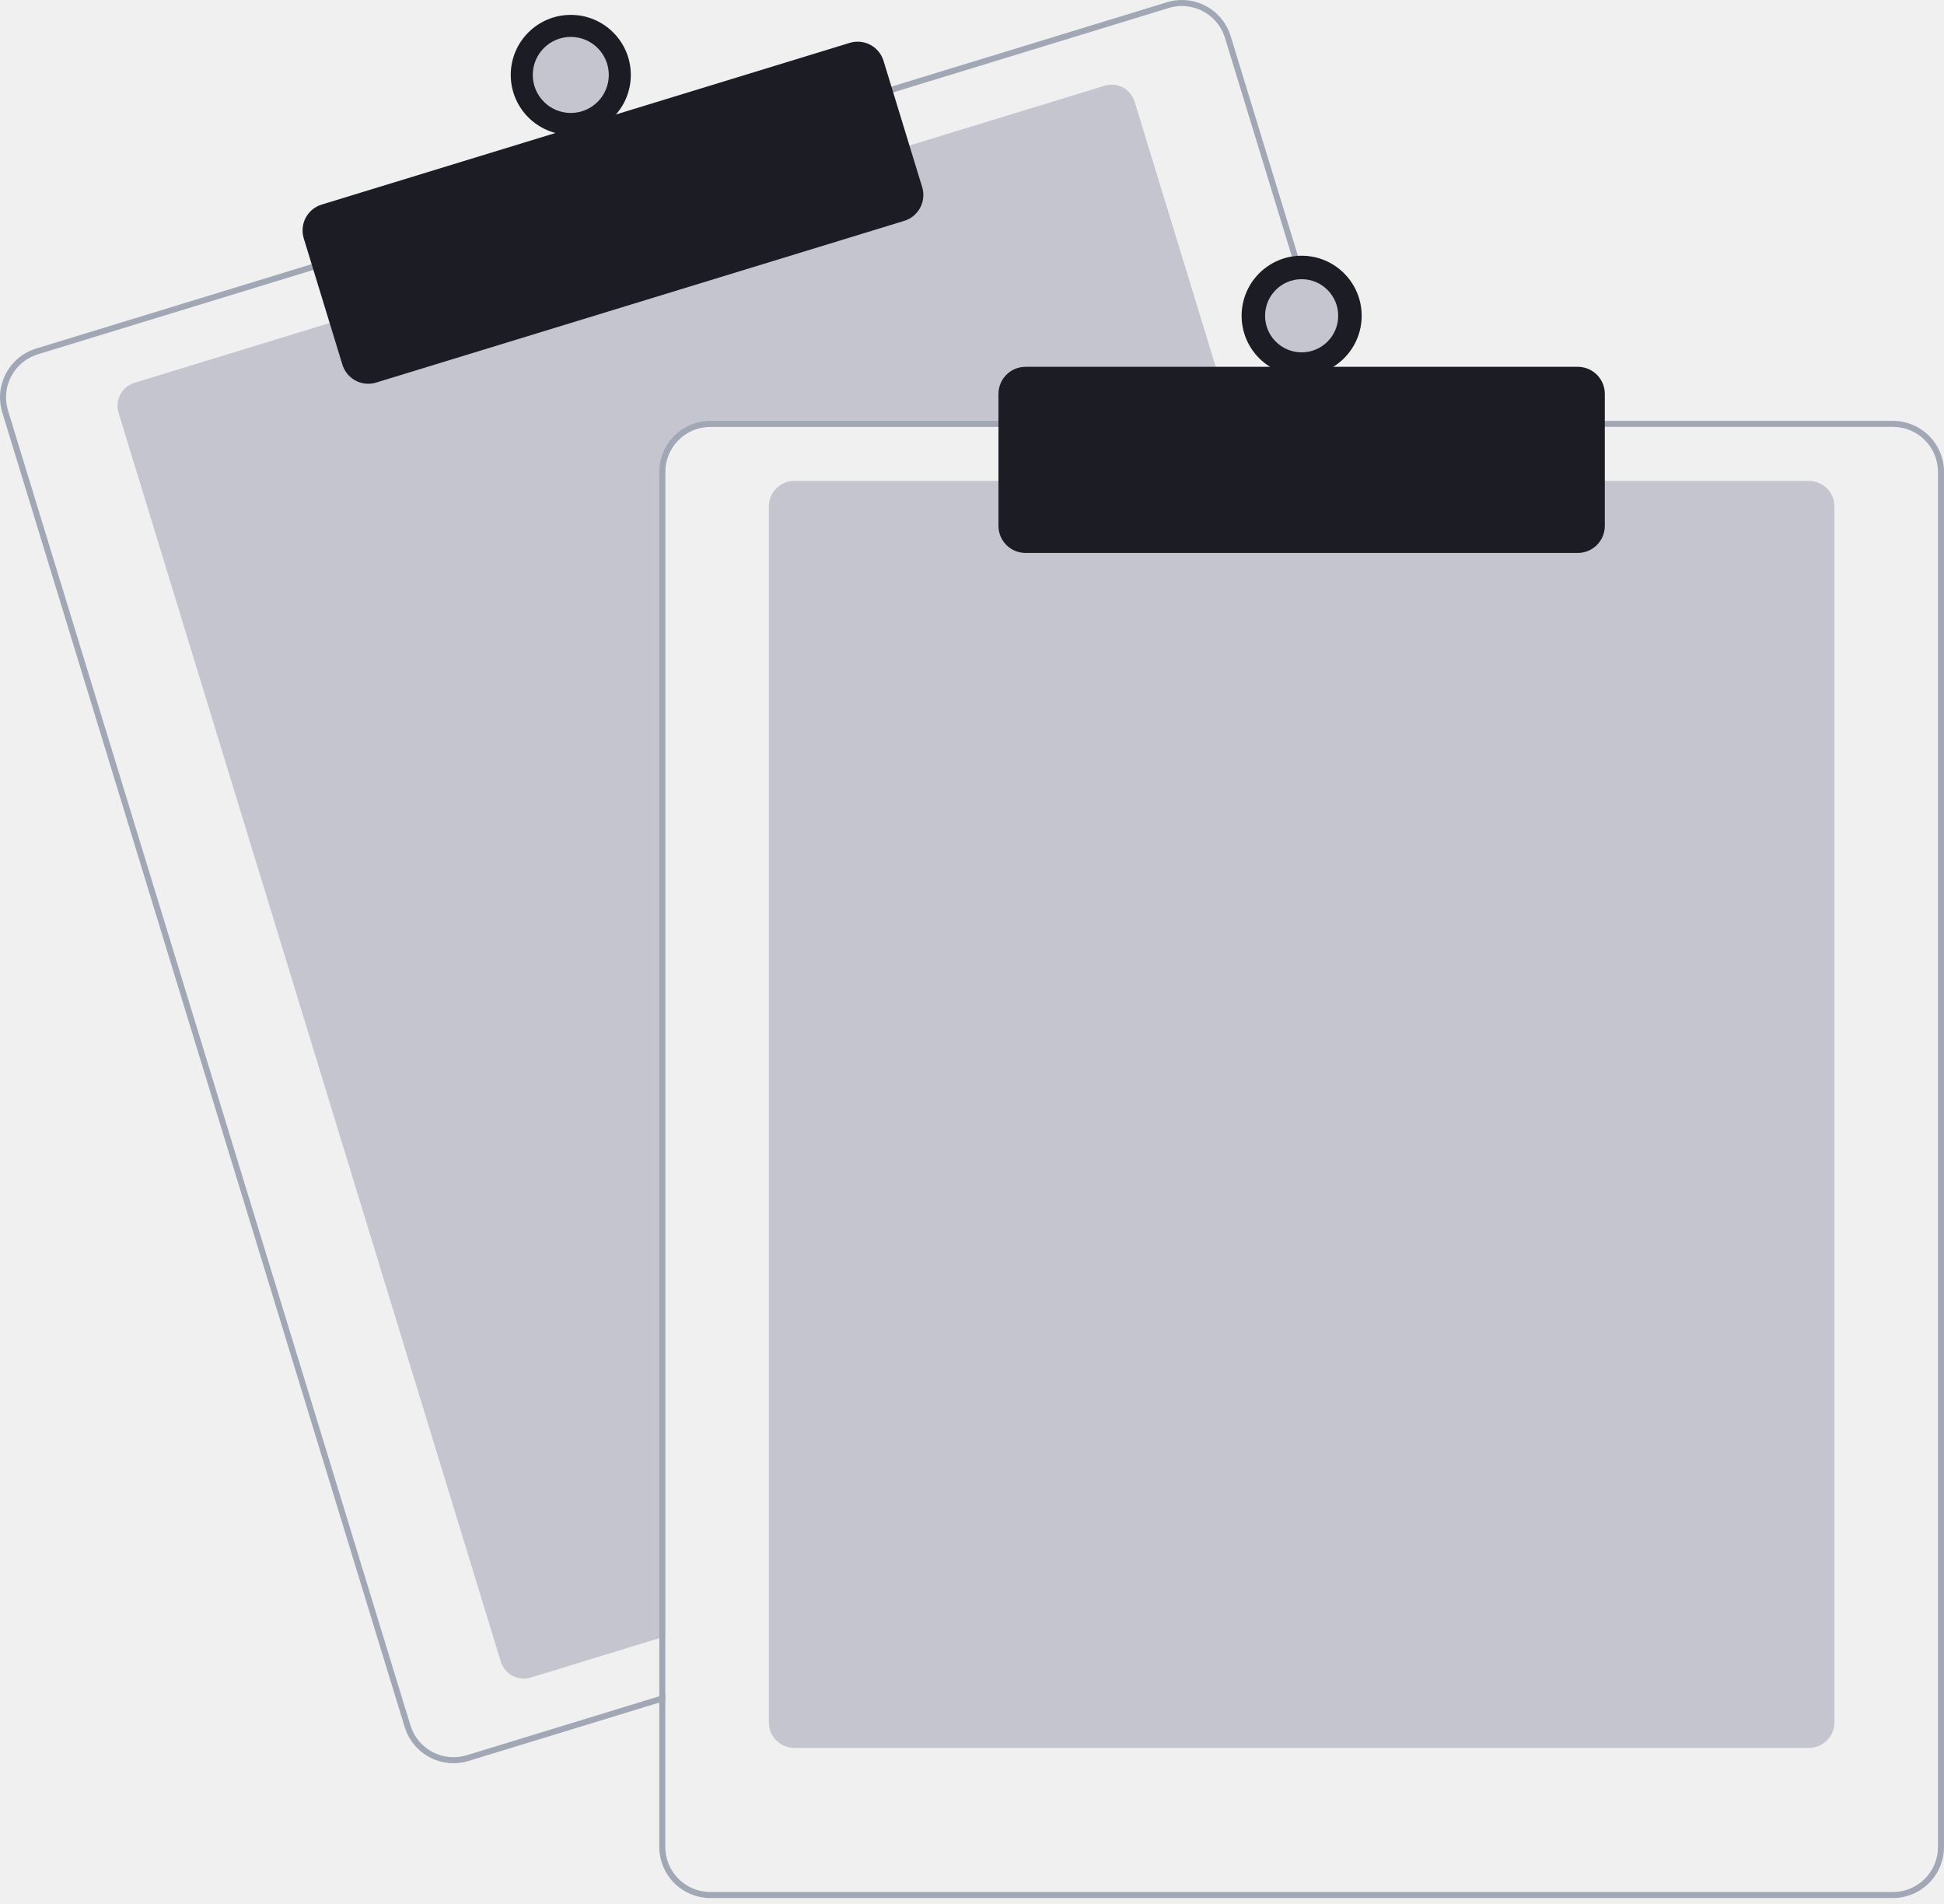
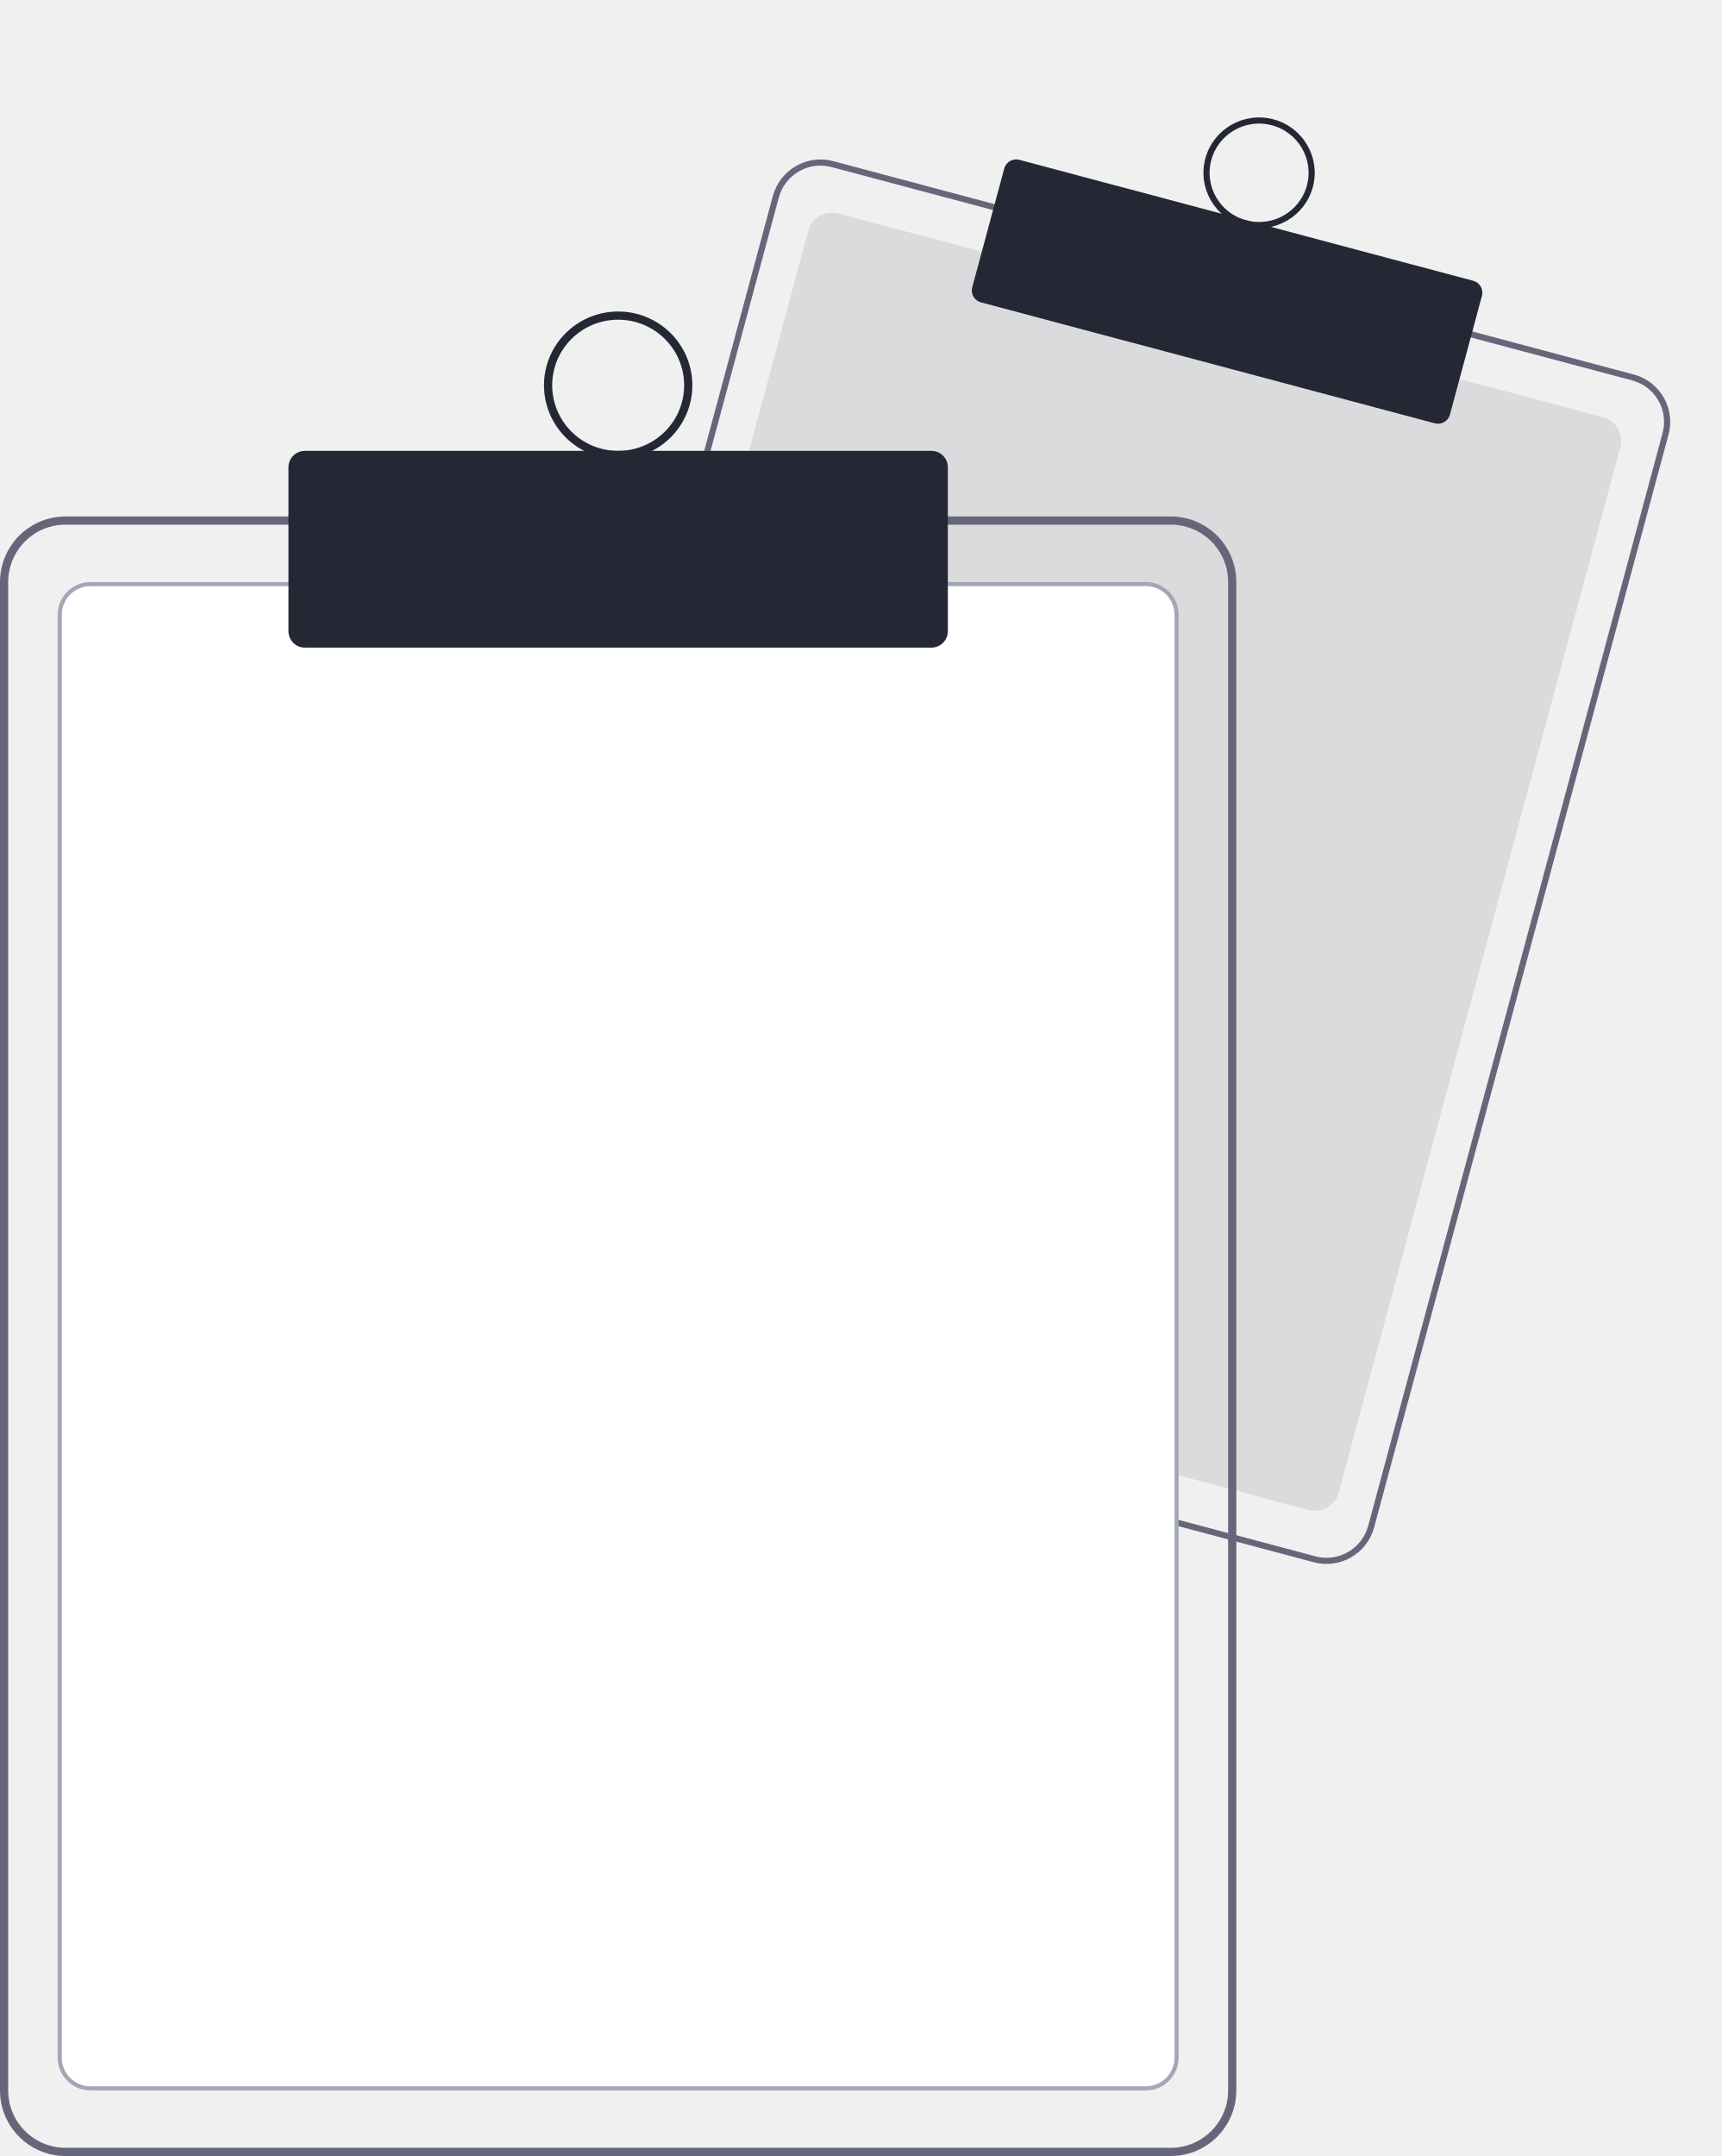
- <svg xmlns="http://www.w3.org/2000/svg" width="192" height="188" viewBox="0 0 192 188" fill="none">
-   <g clip-path="url(#clip0_145_1196)">
-     <path d="M121.889 42.149H70.154C68.975 42.151 67.844 42.62 67.011 43.453C66.177 44.287 65.708 45.417 65.707 46.596V161.579L65.114 161.76L52.422 165.647C51.821 165.83 51.171 165.767 50.616 165.472C50.06 165.177 49.645 164.674 49.461 164.073L11.709 40.759C11.525 40.157 11.588 39.508 11.883 38.952C12.178 38.397 12.682 37.981 13.283 37.797L32.841 31.809L89.539 14.454L109.097 8.465C109.395 8.374 109.707 8.342 110.017 8.371C110.327 8.4 110.629 8.491 110.904 8.637C111.179 8.783 111.422 8.981 111.621 9.221C111.819 9.462 111.968 9.739 112.059 10.036L121.709 41.556L121.889 42.149Z" fill="#C5C5D0" />
-     <path d="M133.179 41.556L121.549 3.567C121.355 2.934 121.039 2.346 120.618 1.835C120.197 1.324 119.679 0.902 119.095 0.591C118.51 0.28 117.87 0.088 117.211 0.025C116.553 -0.038 115.888 0.029 115.255 0.223L87.758 8.64L31.062 25.997L3.566 34.417C2.288 34.809 1.219 35.692 0.592 36.872C-0.035 38.052 -0.168 39.433 0.221 40.711L39.971 170.541C40.288 171.573 40.927 172.476 41.794 173.117C42.662 173.759 43.712 174.106 44.792 174.107C45.291 174.108 45.788 174.033 46.265 173.885L65.114 168.116L65.707 167.932V167.312L65.114 167.493L46.09 173.319C44.963 173.662 43.745 173.545 42.704 172.992C41.663 172.439 40.884 171.496 40.538 170.369L0.791 40.536C0.619 39.978 0.559 39.391 0.615 38.81C0.67 38.228 0.84 37.663 1.114 37.148C1.388 36.632 1.761 36.175 2.212 35.804C2.662 35.432 3.182 35.154 3.74 34.983L31.237 26.564L87.933 9.209L115.43 0.789C115.854 0.66 116.294 0.594 116.737 0.594C117.688 0.596 118.613 0.902 119.377 1.468C120.141 2.034 120.704 2.83 120.983 3.739L132.559 41.556L132.743 42.149H133.36L133.179 41.556Z" fill="#A1A7B5" />
-     <path d="M36.37 37.894C35.799 37.893 35.243 37.71 34.783 37.37C34.324 37.03 33.985 36.552 33.817 36.006L29.999 23.533C29.896 23.198 29.861 22.846 29.894 22.498C29.927 22.149 30.029 21.81 30.194 21.501C30.358 21.191 30.582 20.917 30.852 20.694C31.122 20.471 31.434 20.304 31.769 20.201L83.928 4.232C84.605 4.026 85.336 4.096 85.961 4.428C86.585 4.76 87.053 5.326 87.261 6.003L91.079 18.475C91.286 19.152 91.215 19.883 90.883 20.508C90.552 21.132 89.986 21.6 89.309 21.808L37.15 37.776C36.897 37.854 36.635 37.894 36.37 37.894Z" fill="#1C1D24" />
-     <path d="M56.374 13.327C59.648 13.327 62.303 10.673 62.303 7.398C62.303 4.123 59.648 1.469 56.374 1.469C53.099 1.469 50.444 4.123 50.444 7.398C50.444 10.673 53.099 13.327 56.374 13.327Z" fill="#1C1D24" />
-     <path d="M56.373 11.153C58.447 11.153 60.128 9.472 60.128 7.398C60.128 5.325 58.447 3.644 56.373 3.644C54.3 3.644 52.619 5.325 52.619 7.398C52.619 9.472 54.3 11.153 56.373 11.153Z" fill="#C5C5D0" />
-     <path d="M178.659 172.593H78.455C77.787 172.592 77.146 172.326 76.674 171.854C76.202 171.381 75.936 170.741 75.935 170.073V50.005C75.936 49.337 76.201 48.697 76.674 48.224C77.146 47.752 77.787 47.486 78.455 47.485H178.659C179.327 47.486 179.968 47.752 180.44 48.224C180.913 48.697 181.179 49.337 181.179 50.005V170.073C181.179 170.741 180.913 171.381 180.44 171.854C179.968 172.326 179.327 172.592 178.659 172.593Z" fill="#C5C5D0" />
-     <path d="M132.559 41.557H70.154C68.818 41.559 67.537 42.09 66.592 43.035C65.647 43.98 65.116 45.26 65.114 46.596V167.494L65.707 167.313V46.596C65.708 45.417 66.177 44.287 67.011 43.454C67.844 42.62 68.975 42.151 70.154 42.15H132.743L132.559 41.557ZM186.96 41.557H70.154C68.818 41.559 67.537 42.09 66.592 43.035C65.647 43.98 65.116 45.26 65.114 46.596V182.376C65.116 183.713 65.647 184.993 66.592 185.938C67.537 186.883 68.818 187.414 70.154 187.416H186.96C188.296 187.414 189.577 186.883 190.522 185.938C191.466 184.993 191.998 183.713 192 182.376V46.596C191.998 45.26 191.466 43.98 190.522 43.035C189.577 42.09 188.296 41.559 186.96 41.557ZM191.407 182.376C191.405 183.555 190.936 184.686 190.103 185.519C189.269 186.353 188.139 186.822 186.96 186.823H70.154C68.975 186.822 67.844 186.353 67.011 185.519C66.177 184.686 65.708 183.555 65.707 182.376V46.596C65.708 45.417 66.177 44.287 67.011 43.454C67.844 42.62 68.975 42.151 70.154 42.15H186.96C188.139 42.151 189.269 42.62 190.103 43.454C190.936 44.287 191.405 45.417 191.407 46.596V182.376Z" fill="#A1A7B5" />
-     <path d="M155.832 54.6H101.282C100.575 54.6 99.897 54.318 99.397 53.818C98.896 53.318 98.615 52.64 98.614 51.932V38.888C98.615 38.181 98.896 37.502 99.397 37.002C99.897 36.502 100.575 36.221 101.282 36.22H155.832C156.539 36.221 157.217 36.502 157.717 37.002C158.218 37.502 158.499 38.181 158.5 38.888V51.932C158.499 52.64 158.218 53.318 157.717 53.818C157.217 54.318 156.539 54.6 155.832 54.6Z" fill="#1C1D24" />
-     <path d="M128.557 37.109C131.832 37.109 134.486 34.455 134.486 31.18C134.486 27.906 131.832 25.251 128.557 25.251C125.283 25.251 122.628 27.906 122.628 31.18C122.628 34.455 125.283 37.109 128.557 37.109Z" fill="#1C1D24" />
-     <path d="M128.557 34.791C130.551 34.791 132.168 33.174 132.168 31.18C132.168 29.185 130.551 27.568 128.557 27.568C126.562 27.568 124.945 29.185 124.945 31.18C124.945 33.174 126.562 34.791 128.557 34.791Z" fill="#C5C5D0" />
-   </g>
-   <defs>
-     <clipPath id="clip0_145_1196">
-       <rect width="192" height="187.416" fill="white" />
-     </clipPath>
-   </defs>
+ <svg xmlns="http://www.w3.org/2000/svg" width="420" height="526" viewBox="0 0 420 526" fill="none">
+   <rect x="0.53" y="0.917" width="224.664" height="298.612" rx="11.25" transform="matrix(0.966282 0.257487 -0.260157 0.965566 191.959 36.1175)" stroke="#66667B" stroke-width="1.5" />
+   <rect width="205.055" height="276.103" rx="6" transform="matrix(0.966282 0.257487 -0.260157 0.965566 198.778 50.5309)" fill="#DBDBDD" />
+   <rect width="120.621" height="36.013" rx="3" transform="matrix(0.966282 0.257487 -0.260157 0.965566 245.818 38.2191)" fill="#242835" />
+   <path d="M319.605 45.458C317.773 52.257 310.744 56.297 303.899 54.473C297.055 52.649 292.998 45.655 294.83 38.856C296.662 32.058 303.691 28.017 310.536 29.841C317.381 31.665 321.437 38.66 319.605 45.458Z" stroke="#242835" stroke-width="1.5" />
+   <rect x="1" y="127" width="299.663" height="398" rx="15" stroke="#66667B" stroke-width="2" />
+   <rect x="14.578" y="142.5" width="272.508" height="367" rx="7.5" fill="white" stroke="#A1A7B5" />
+   <rect x="70.388" y="110" width="160.887" height="48" rx="4" fill="#242835" />
+   <path d="M167.931 94C167.931 103.384 160.281 111 150.831 111C141.382 111 133.732 103.384 133.732 94C133.732 84.616 141.382 77 150.831 77C160.281 77 167.931 84.616 167.931 94Z" stroke="#242835" stroke-width="2" />
</svg>
